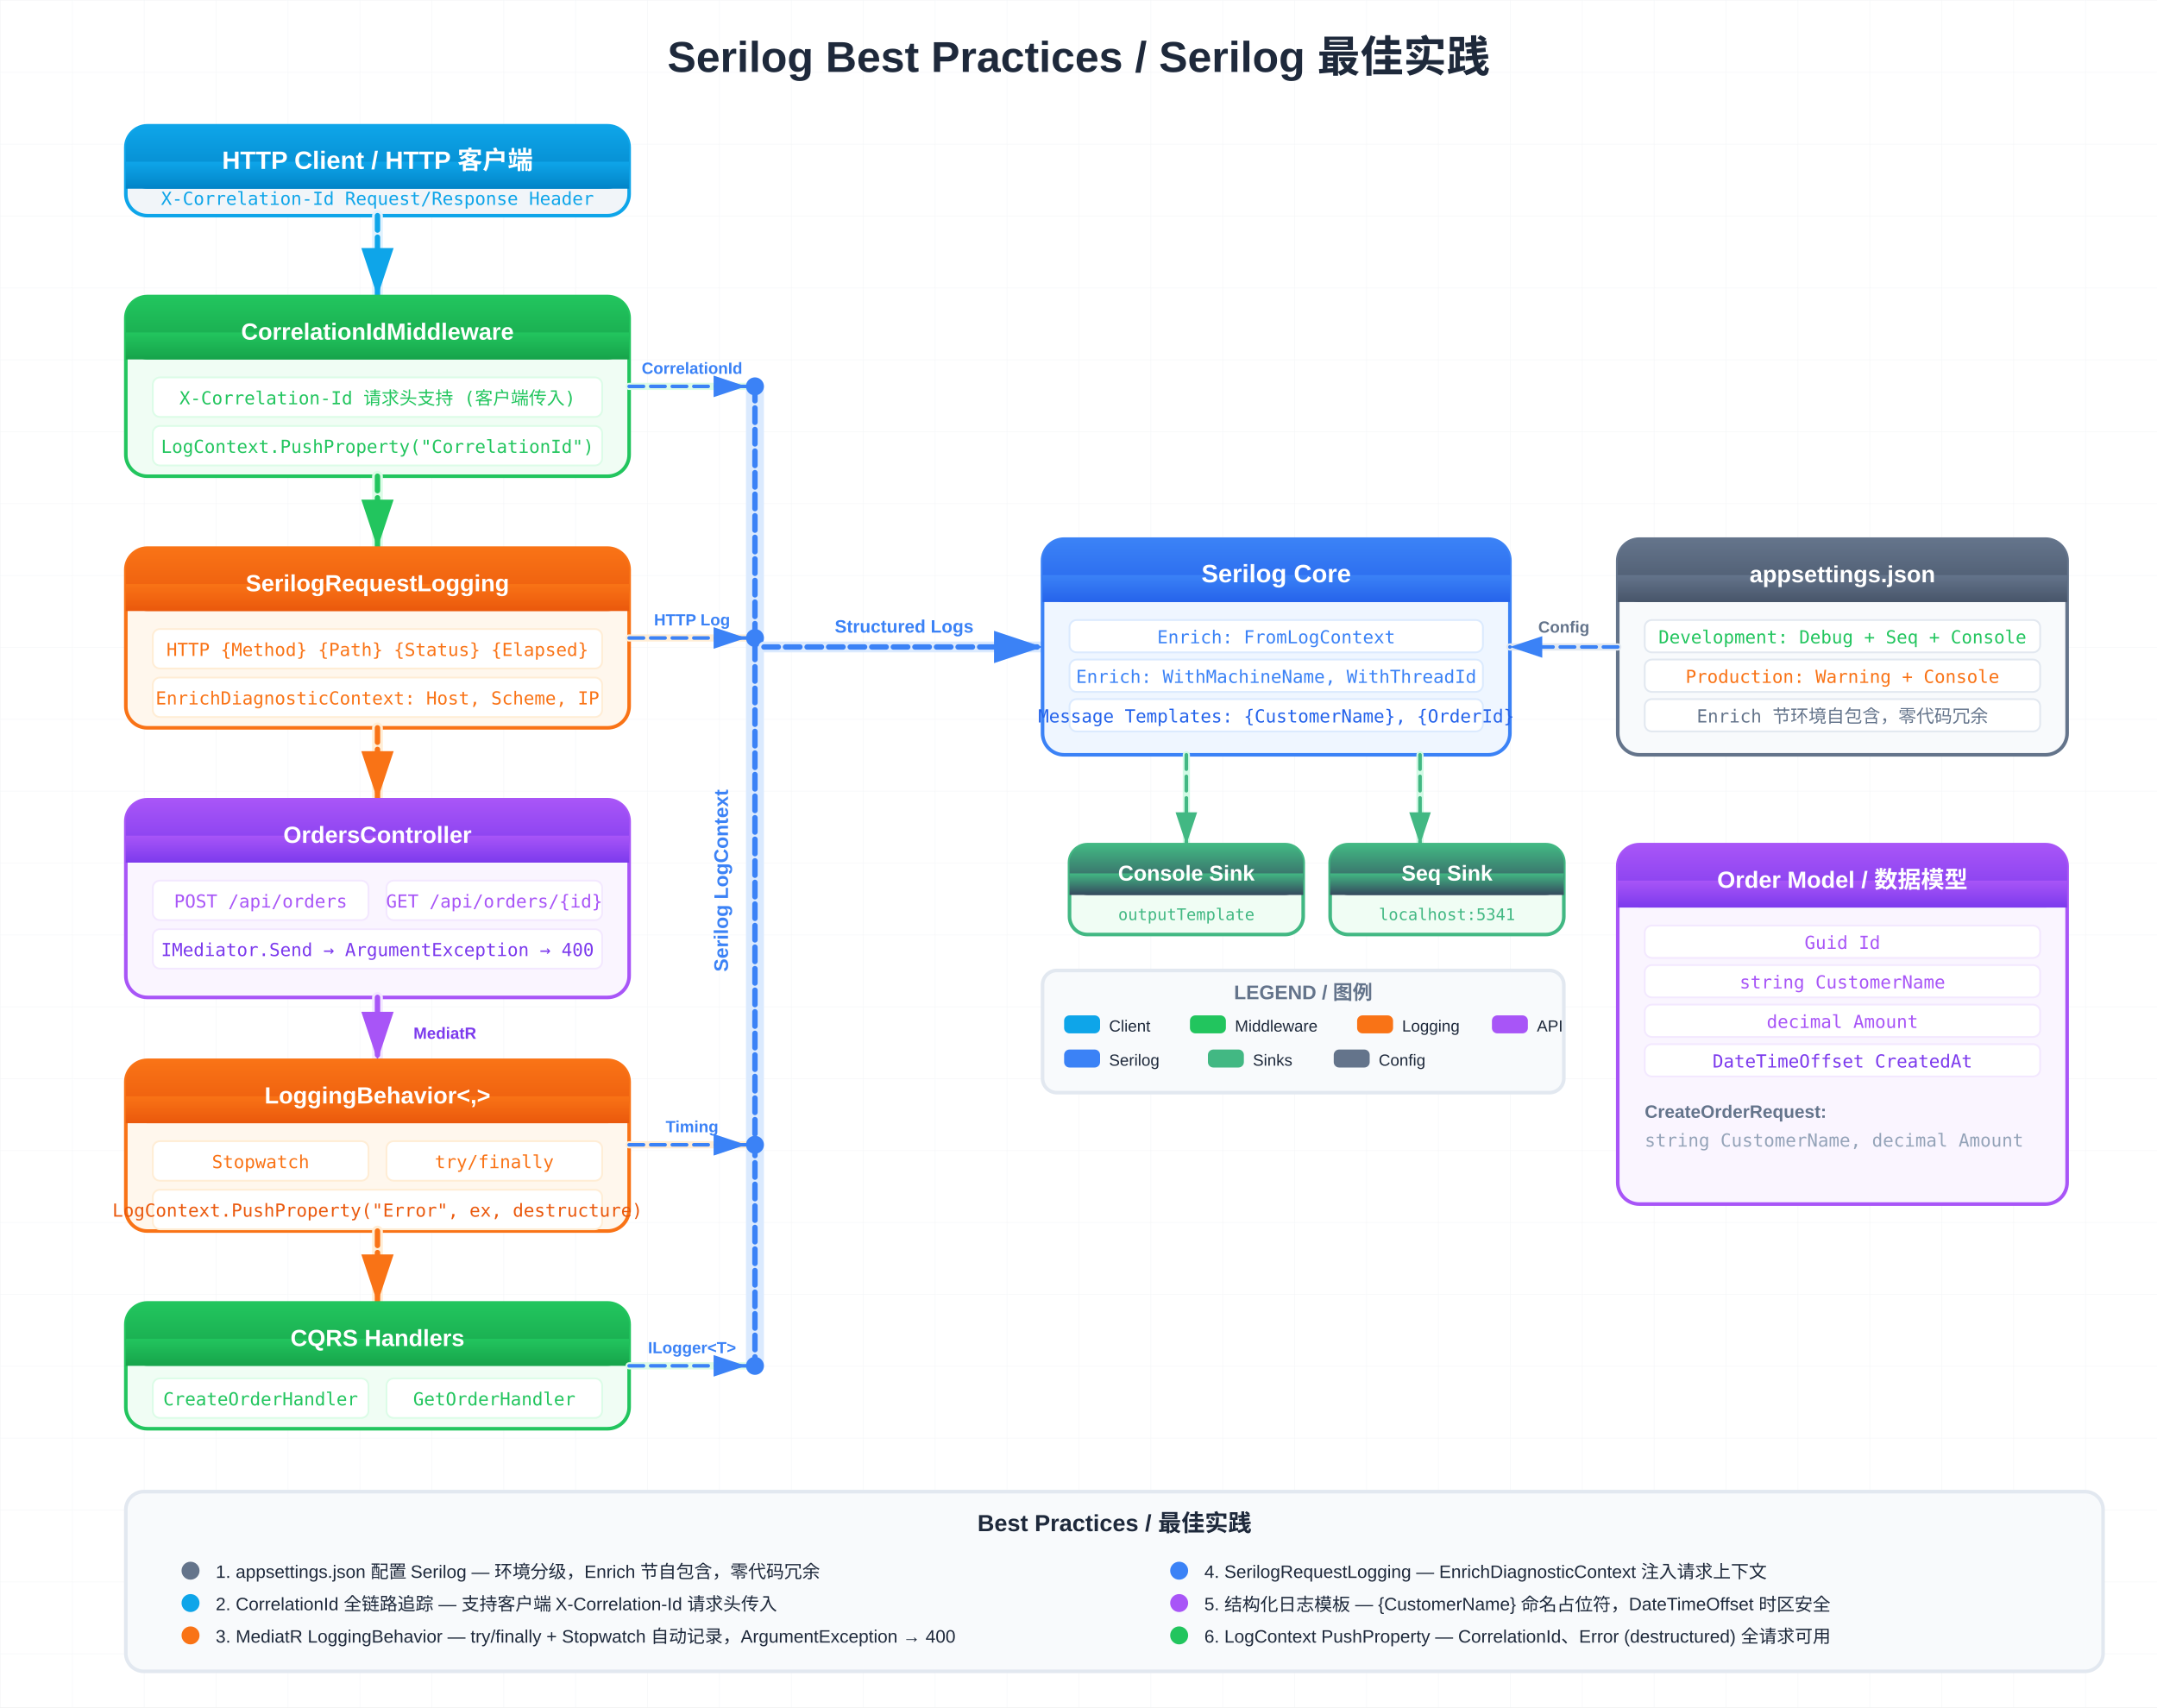
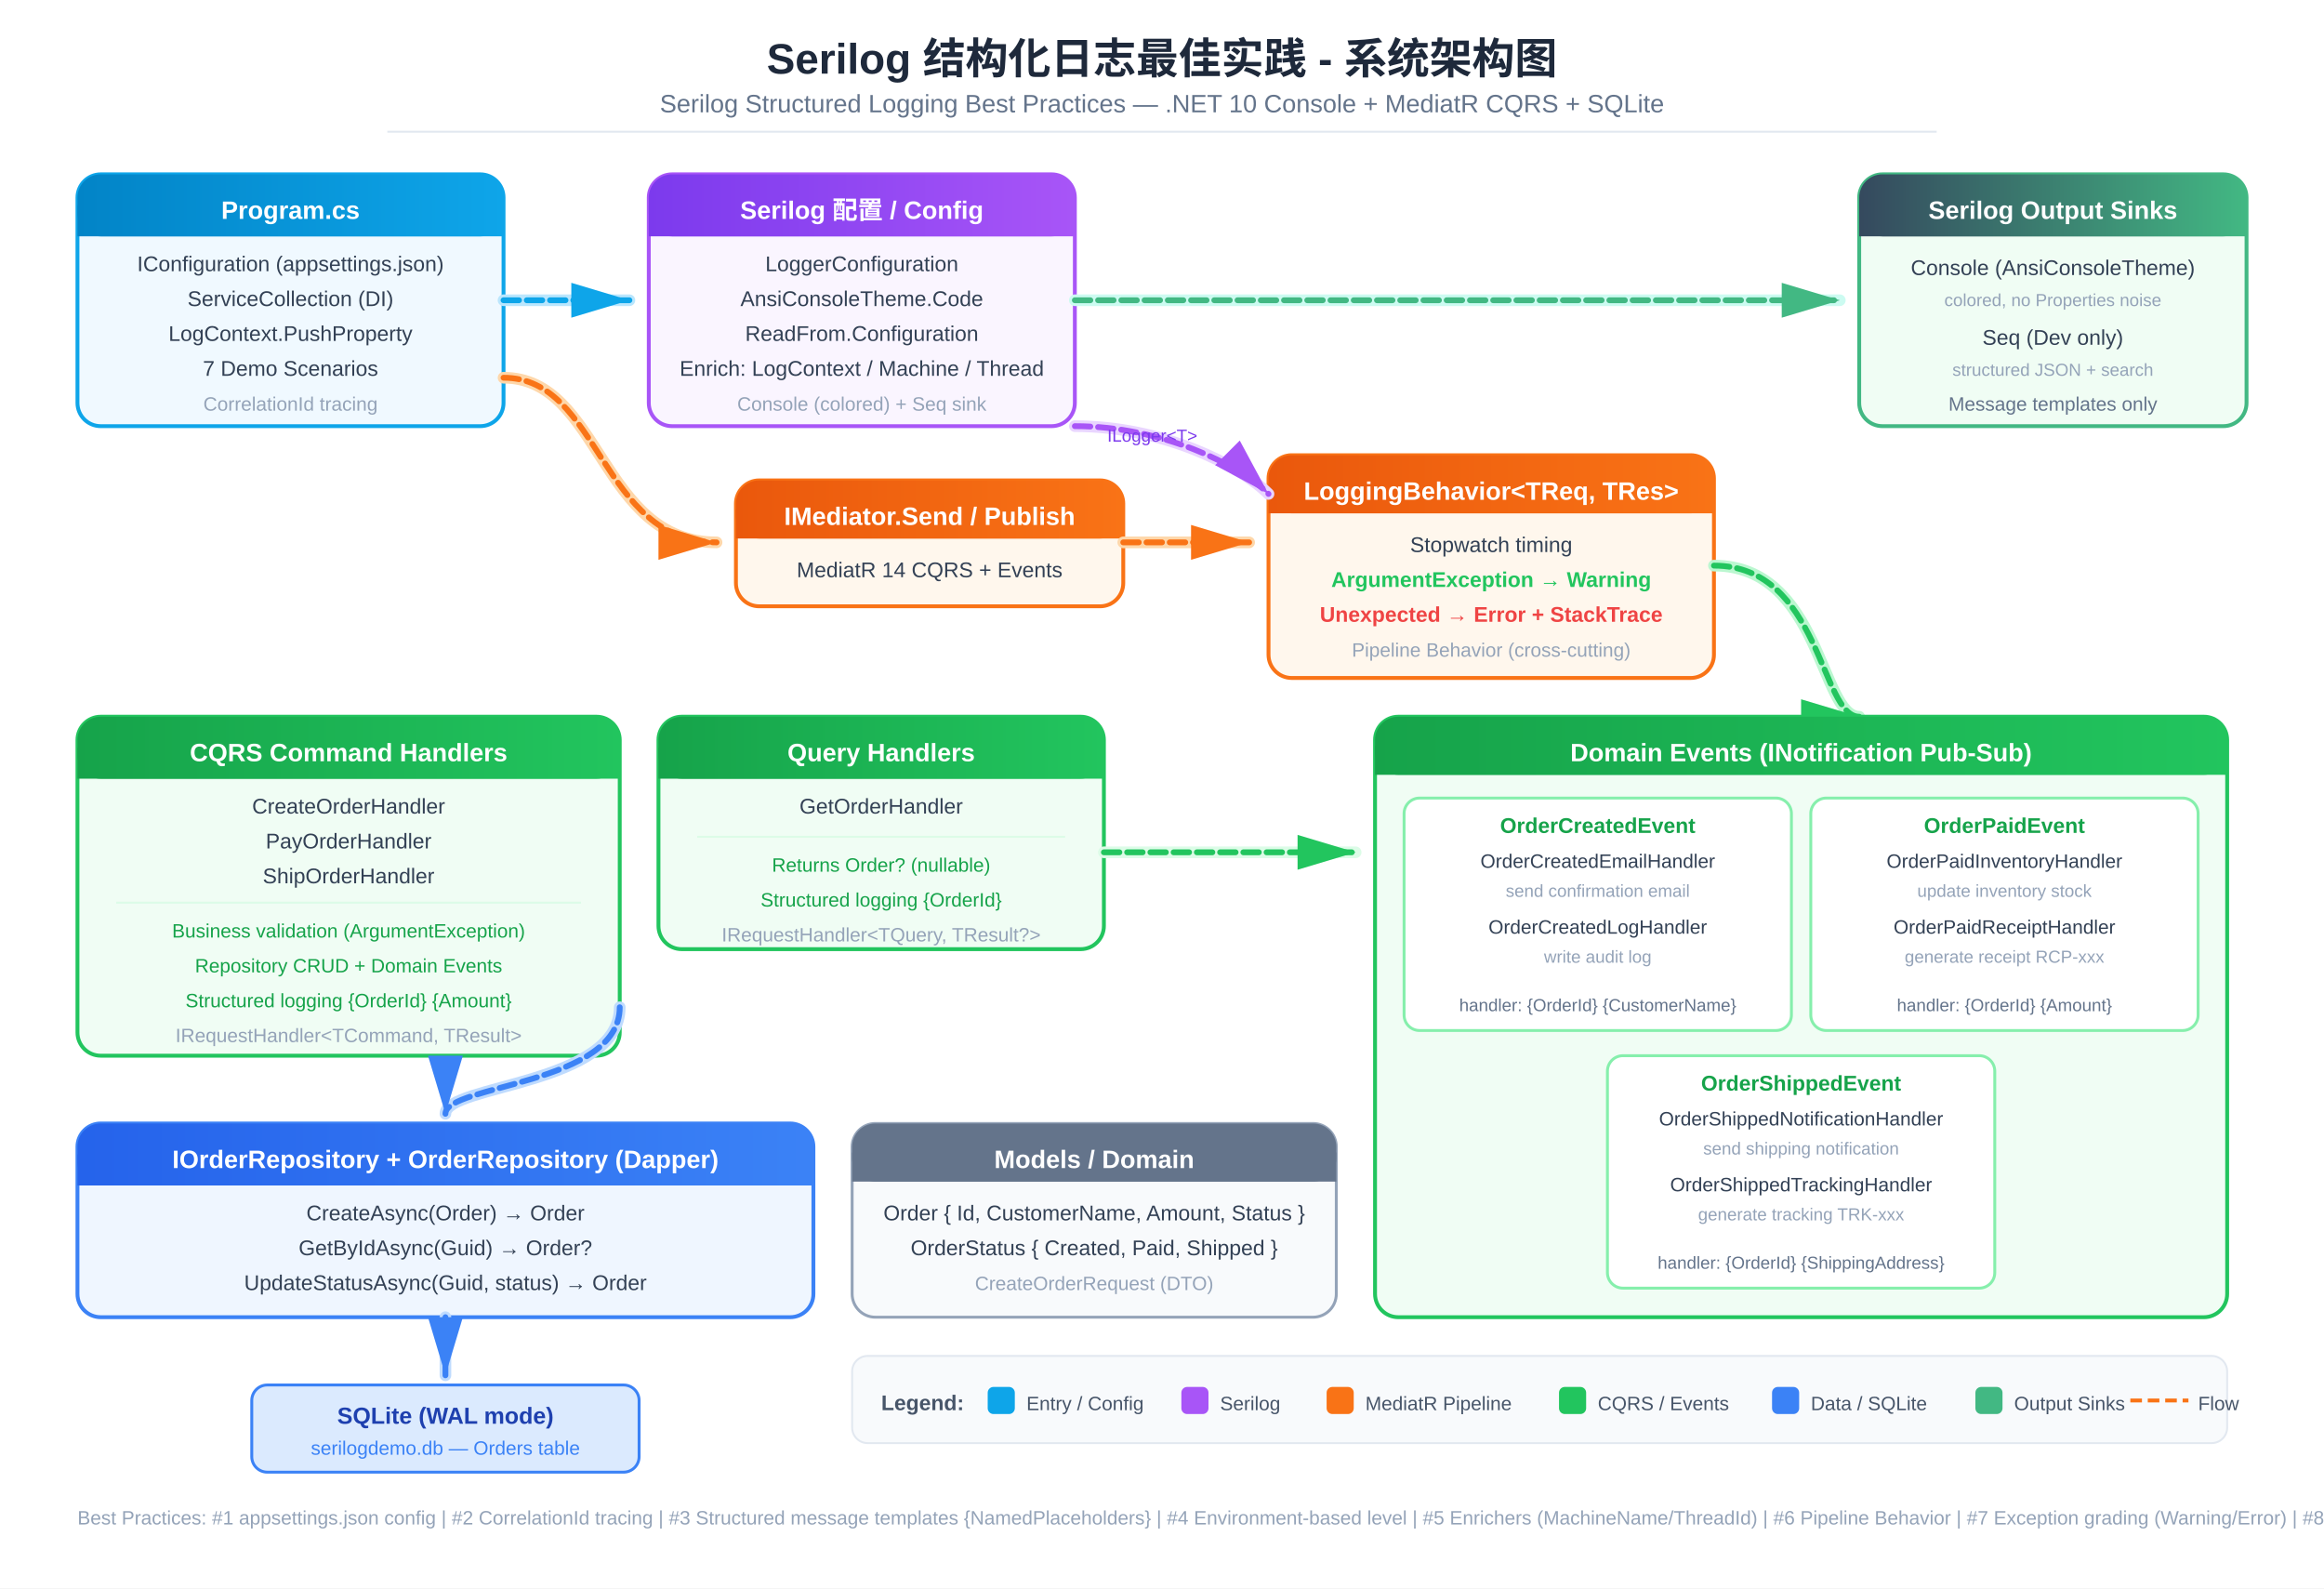
- <svg xmlns="http://www.w3.org/2000/svg" viewBox="0 0 1200 950" width="1200" height="950">
+ <svg xmlns="http://www.w3.org/2000/svg" viewBox="0 0 1200 820" font-family="'Segoe UI', Arial, sans-serif">
  <defs>
-     <linearGradient id="skyGradient" x1="0%" y1="0%" x2="0%" y2="100%">
-       <stop offset="0%" style="stop-color:#0ea5e9;stop-opacity:1" />
-       <stop offset="100%" style="stop-color:#0284c7;stop-opacity:1" />
-     </linearGradient>
-     <linearGradient id="greenGradient" x1="0%" y1="0%" x2="0%" y2="100%">
-       <stop offset="0%" style="stop-color:#22c55e;stop-opacity:1" />
-       <stop offset="100%" style="stop-color:#16a34a;stop-opacity:1" />
-     </linearGradient>
-     <linearGradient id="orangeGradient" x1="0%" y1="0%" x2="0%" y2="100%">
-       <stop offset="0%" style="stop-color:#f97316;stop-opacity:1" />
-       <stop offset="100%" style="stop-color:#ea580c;stop-opacity:1" />
-     </linearGradient>
-     <linearGradient id="purpleGradient" x1="0%" y1="0%" x2="0%" y2="100%">
-       <stop offset="0%" style="stop-color:#a855f7;stop-opacity:1" />
-       <stop offset="100%" style="stop-color:#7c3aed;stop-opacity:1" />
-     </linearGradient>
-     <linearGradient id="blueGradient" x1="0%" y1="0%" x2="0%" y2="100%">
-       <stop offset="0%" style="stop-color:#3b82f6;stop-opacity:1" />
-       <stop offset="100%" style="stop-color:#2563eb;stop-opacity:1" />
-     </linearGradient>
-     <linearGradient id="tealGradient" x1="0%" y1="0%" x2="0%" y2="100%">
-       <stop offset="0%" style="stop-color:#42b883;stop-opacity:1" />
-       <stop offset="100%" style="stop-color:#35495e;stop-opacity:1" />
-     </linearGradient>
-     <linearGradient id="grayGradient" x1="0%" y1="0%" x2="0%" y2="100%">
-       <stop offset="0%" style="stop-color:#64748b;stop-opacity:1" />
-       <stop offset="100%" style="stop-color:#475569;stop-opacity:1" />
-     </linearGradient>
-     <marker id="arrowSky" markerWidth="10" markerHeight="10" refX="9" refY="3" orient="auto" markerUnits="strokeWidth">
-       <path d="M0,0 L0,6 L9,3 z" fill="#0ea5e9" />
-     </marker>
-     <marker id="arrowGreen" markerWidth="10" markerHeight="10" refX="9" refY="3" orient="auto" markerUnits="strokeWidth">
-       <path d="M0,0 L0,6 L9,3 z" fill="#22c55e" />
-     </marker>
-     <marker id="arrowOrange" markerWidth="10" markerHeight="10" refX="9" refY="3" orient="auto" markerUnits="strokeWidth">
-       <path d="M0,0 L0,6 L9,3 z" fill="#f97316" />
-     </marker>
-     <marker id="arrowPurple" markerWidth="10" markerHeight="10" refX="9" refY="3" orient="auto" markerUnits="strokeWidth">
-       <path d="M0,0 L0,6 L9,3 z" fill="#a855f7" />
-     </marker>
-     <marker id="arrowBlue" markerWidth="10" markerHeight="10" refX="9" refY="3" orient="auto" markerUnits="strokeWidth">
-       <path d="M0,0 L0,6 L9,3 z" fill="#3b82f6" />
-     </marker>
-     <marker id="arrowTeal" markerWidth="10" markerHeight="10" refX="9" refY="3" orient="auto" markerUnits="strokeWidth">
-       <path d="M0,0 L0,6 L9,3 z" fill="#42b883" />
-     </marker>
+     <linearGradient id="skyGradient" x1="0" y1="0" x2="1" y2="0">
+       <stop offset="0%" stop-color="#0284c7" />
+       <stop offset="100%" stop-color="#0ea5e9" />
+     </linearGradient>
+     <linearGradient id="purpleGradient" x1="0" y1="0" x2="1" y2="0">
+       <stop offset="0%" stop-color="#7c3aed" />
+       <stop offset="100%" stop-color="#a855f7" />
+     </linearGradient>
+     <linearGradient id="orangeGradient" x1="0" y1="0" x2="1" y2="0">
+       <stop offset="0%" stop-color="#ea580c" />
+       <stop offset="100%" stop-color="#f97316" />
+     </linearGradient>
+     <linearGradient id="greenGradient" x1="0" y1="0" x2="1" y2="0">
+       <stop offset="0%" stop-color="#16a34a" />
+       <stop offset="100%" stop-color="#22c55e" />
+     </linearGradient>
+     <linearGradient id="blueGradient" x1="0" y1="0" x2="1" y2="0">
+       <stop offset="0%" stop-color="#2563eb" />
+       <stop offset="100%" stop-color="#3b82f6" />
+     </linearGradient>
+     <linearGradient id="tealGradient" x1="0" y1="0" x2="1" y2="0">
+       <stop offset="0%" stop-color="#35495e" />
+       <stop offset="100%" stop-color="#42b883" />
+     </linearGradient>
+     <marker id="arrowPurple" viewBox="0 0 10 6" refX="10" refY="3" markerWidth="10" markerHeight="6" orient="auto">
+       <path d="M0,0 L10,3 L0,6 Z" fill="#a855f7" />
+     </marker>
+     <marker id="arrowOrange" viewBox="0 0 10 6" refX="10" refY="3" markerWidth="10" markerHeight="6" orient="auto">
+       <path d="M0,0 L10,3 L0,6 Z" fill="#f97316" />
+     </marker>
+     <marker id="arrowGreen" viewBox="0 0 10 6" refX="10" refY="3" markerWidth="10" markerHeight="6" orient="auto">
+       <path d="M0,0 L10,3 L0,6 Z" fill="#22c55e" />
+     </marker>
+     <marker id="arrowBlue" viewBox="0 0 10 6" refX="10" refY="3" markerWidth="10" markerHeight="6" orient="auto">
+       <path d="M0,0 L10,3 L0,6 Z" fill="#3b82f6" />
+     </marker>
+     <marker id="arrowTeal" viewBox="0 0 10 6" refX="10" refY="3" markerWidth="10" markerHeight="6" orient="auto">
+       <path d="M0,0 L10,3 L0,6 Z" fill="#42b883" />
+     </marker>
+     <marker id="arrowSky" viewBox="0 0 10 6" refX="10" refY="3" markerWidth="10" markerHeight="6" orient="auto">
+       <path d="M0,0 L10,3 L0,6 Z" fill="#0ea5e9" />
+     </marker>
+     <style>
+       .flow-line-purple { stroke-dasharray: 8,4; animation: dash 0.5s linear infinite; }
+       .flow-line-orange { stroke-dasharray: 8,4; animation: dash 0.5s linear infinite; }
+       .flow-line-green  { stroke-dasharray: 8,4; animation: dash 0.5s linear infinite; }
+       .flow-line-blue   { stroke-dasharray: 8,4; animation: dash 0.5s linear infinite; }
+       .flow-line-teal   { stroke-dasharray: 8,4; animation: dash 0.5s linear infinite; }
+       .flow-line-sky    { stroke-dasharray: 8,4; animation: dash 0.5s linear infinite; }
+       @keyframes dash { to { stroke-dashoffset: -12; } }
+     </style>
  </defs>
-   <style>
-     .flow-line-sky { stroke-dasharray: 8, 4; animation: dash-flow-sky 0.5s linear infinite; }
-     .flow-line-green { stroke-dasharray: 8, 4; animation: dash-flow-green 0.5s linear infinite; }
-     .flow-line-orange { stroke-dasharray: 8, 4; animation: dash-flow-orange 0.5s linear infinite; }
-     .flow-line-purple { stroke-dasharray: 8, 4; animation: dash-flow-purple 0.5s linear infinite; }
-     .flow-line-blue { stroke-dasharray: 8, 4; animation: dash-flow-blue 0.5s linear infinite; }
-     .flow-line-teal { stroke-dasharray: 8, 4; animation: dash-flow-teal 0.5s linear infinite; }
-     @keyframes dash-flow-sky { to { stroke-dashoffset: -12; } }
-     @keyframes dash-flow-green { to { stroke-dashoffset: -12; } }
-     @keyframes dash-flow-orange { to { stroke-dashoffset: -12; } }
-     @keyframes dash-flow-purple { to { stroke-dashoffset: -12; } }
-     @keyframes dash-flow-blue { to { stroke-dashoffset: -12; } }
-     @keyframes dash-flow-teal { to { stroke-dashoffset: -12; } }
-   </style>
-   <rect width="1200" height="950" fill="#ffffff" />
-   <g opacity="0.12">
-     <pattern id="grid" width="40" height="40" patternUnits="userSpaceOnUse">
-       <path d="M 40 0 L 0 0 0 40" fill="none" stroke="#94a3b8" stroke-width="0.5" />
-     </pattern>
-     <rect width="1200" height="950" fill="url(#grid)" />
-   </g>
-   <text x="600" y="40" text-anchor="middle" font-family="Arial, sans-serif" font-size="24" font-weight="bold" fill="#1e293b">Serilog Best Practices / Serilog 最佳实践</text>
-   <g transform="translate(70, 70)">
-     <rect width="280" height="50" rx="12" fill="#f1f5f9" stroke="#0ea5e9" stroke-width="2" />
-     <rect width="280" height="35" rx="12" fill="url(#skyGradient)" />
-     <rect y="20" width="280" height="15" fill="url(#skyGradient)" />
-     <text x="140" y="24" text-anchor="middle" font-family="Arial, sans-serif" font-size="14" font-weight="bold" fill="#ffffff">HTTP Client / HTTP 客户端</text>
-     <text x="140" y="44" text-anchor="middle" font-family="monospace" font-size="10" fill="#0ea5e9">X-Correlation-Id Request/Response Header</text>
-   </g>
-   <path d="M 210 120 L 210 165" stroke="#e0f2fe" stroke-width="6" fill="none" stroke-linecap="round" />
-   <path d="M 210 120 L 210 165" class="flow-line-sky" stroke="#0ea5e9" stroke-width="3" fill="none" marker-end="url(#arrowSky)" stroke-linecap="round" />
-   <g transform="translate(70, 165)">
-     <rect width="280" height="100" rx="12" fill="#f0fdf4" stroke="#22c55e" stroke-width="2" />
-     <rect width="280" height="35" rx="12" fill="url(#greenGradient)" />
-     <rect y="20" width="280" height="15" fill="url(#greenGradient)" />
-     <text x="140" y="24" text-anchor="middle" font-family="Arial, sans-serif" font-size="13" font-weight="bold" fill="#ffffff">CorrelationIdMiddleware</text>
-     <g transform="translate(15, 45)">
-       <rect width="250" height="22" rx="4" fill="#ffffff" stroke="#dcfce7" stroke-width="1" />
-       <text x="125" y="15" text-anchor="middle" font-family="monospace" font-size="10" fill="#22c55e">X-Correlation-Id 请求头支持 (客户端传入)</text>
-     </g>
-     <g transform="translate(15, 72)">
-       <rect width="250" height="22" rx="4" fill="#ffffff" stroke="#dcfce7" stroke-width="1" />
-       <text x="125" y="15" text-anchor="middle" font-family="monospace" font-size="10" fill="#22c55e">LogContext.PushProperty("CorrelationId")</text>
-     </g>
-   </g>
-   <path d="M 210 265 L 210 305" stroke="#dcfce7" stroke-width="6" fill="none" stroke-linecap="round" />
-   <path d="M 210 265 L 210 305" class="flow-line-green" stroke="#22c55e" stroke-width="3" fill="none" marker-end="url(#arrowGreen)" stroke-linecap="round" />
-   <g transform="translate(70, 305)">
-     <rect width="280" height="100" rx="12" fill="#fff7ed" stroke="#f97316" stroke-width="2" />
-     <rect width="280" height="35" rx="12" fill="url(#orangeGradient)" />
-     <rect y="20" width="280" height="15" fill="url(#orangeGradient)" />
-     <text x="140" y="24" text-anchor="middle" font-family="Arial, sans-serif" font-size="13" font-weight="bold" fill="#ffffff">SerilogRequestLogging</text>
-     <g transform="translate(15, 45)">
-       <rect width="250" height="22" rx="4" fill="#ffffff" stroke="#ffedd5" stroke-width="1" />
-       <text x="125" y="15" text-anchor="middle" font-family="monospace" font-size="10" fill="#f97316">HTTP {Method} {Path} {Status} {Elapsed}</text>
-     </g>
-     <g transform="translate(15, 72)">
-       <rect width="250" height="22" rx="4" fill="#ffffff" stroke="#ffedd5" stroke-width="1" />
-       <text x="125" y="15" text-anchor="middle" font-family="monospace" font-size="10" fill="#f97316">EnrichDiagnosticContext: Host, Scheme, IP</text>
-     </g>
-   </g>
-   <path d="M 210 405 L 210 445" stroke="#ffedd5" stroke-width="6" fill="none" stroke-linecap="round" />
-   <path d="M 210 405 L 210 445" class="flow-line-orange" stroke="#f97316" stroke-width="3" fill="none" marker-end="url(#arrowOrange)" stroke-linecap="round" />
-   <g transform="translate(70, 445)">
-     <rect width="280" height="110" rx="12" fill="#faf5ff" stroke="#a855f7" stroke-width="2" />
-     <rect width="280" height="35" rx="12" fill="url(#purpleGradient)" />
-     <rect y="20" width="280" height="15" fill="url(#purpleGradient)" />
-     <text x="140" y="24" text-anchor="middle" font-family="Arial, sans-serif" font-size="13" font-weight="bold" fill="#ffffff">OrdersController</text>
-     <g transform="translate(15, 45)">
-       <rect width="120" height="22" rx="4" fill="#ffffff" stroke="#f3e8ff" stroke-width="1" />
-       <text x="60" y="15" text-anchor="middle" font-family="monospace" font-size="10" fill="#a855f7">POST /api/orders</text>
-     </g>
-     <g transform="translate(145, 45)">
-       <rect width="120" height="22" rx="4" fill="#ffffff" stroke="#f3e8ff" stroke-width="1" />
-       <text x="60" y="15" text-anchor="middle" font-family="monospace" font-size="10" fill="#a855f7">GET /api/orders/{id}</text>
-     </g>
-     <g transform="translate(15, 72)">
-       <rect width="250" height="22" rx="4" fill="#ffffff" stroke="#f3e8ff" stroke-width="1" />
-       <text x="125" y="15" text-anchor="middle" font-family="monospace" font-size="10" fill="#7c3aed">IMediator.Send → ArgumentException → 400</text>
-     </g>
-   </g>
-   <path d="M 210 555 L 210 590" stroke="#f3e8ff" stroke-width="6" fill="none" stroke-linecap="round" />
-   <path d="M 210 555 L 210 590" class="flow-line-purple" stroke="#a855f7" stroke-width="3" fill="none" marker-end="url(#arrowPurple)" stroke-linecap="round" />
-   <text x="230" y="578" font-family="Arial, sans-serif" font-size="9" font-weight="bold" fill="#7c3aed">MediatR</text>
-   <g transform="translate(70, 590)">
-     <rect width="280" height="95" rx="12" fill="#fff7ed" stroke="#f97316" stroke-width="2" />
-     <rect width="280" height="35" rx="12" fill="url(#orangeGradient)" />
-     <rect y="20" width="280" height="15" fill="url(#orangeGradient)" />
-     <text x="140" y="24" text-anchor="middle" font-family="Arial, sans-serif" font-size="13" font-weight="bold" fill="#ffffff">LoggingBehavior&lt;,&gt;</text>
-     <g transform="translate(15, 45)">
-       <rect width="120" height="22" rx="4" fill="#ffffff" stroke="#ffedd5" stroke-width="1" />
-       <text x="60" y="15" text-anchor="middle" font-family="monospace" font-size="10" fill="#f97316">Stopwatch</text>
-     </g>
-     <g transform="translate(145, 45)">
-       <rect width="120" height="22" rx="4" fill="#ffffff" stroke="#ffedd5" stroke-width="1" />
-       <text x="60" y="15" text-anchor="middle" font-family="monospace" font-size="10" fill="#f97316">try/finally</text>
-     </g>
-     <g transform="translate(15, 72)">
-       <rect width="250" height="22" rx="4" fill="#ffffff" stroke="#ffedd5" stroke-width="1" />
-       <text x="125" y="15" text-anchor="middle" font-family="monospace" font-size="10" fill="#ea580c">LogContext.PushProperty("Error", ex, destructure)</text>
-     </g>
-   </g>
-   <path d="M 210 685 L 210 725" stroke="#ffedd5" stroke-width="6" fill="none" stroke-linecap="round" />
-   <path d="M 210 685 L 210 725" class="flow-line-orange" stroke="#f97316" stroke-width="3" fill="none" marker-end="url(#arrowOrange)" stroke-linecap="round" />
-   <g transform="translate(70, 725)">
-     <rect width="280" height="70" rx="12" fill="#f0fdf4" stroke="#22c55e" stroke-width="2" />
-     <rect width="280" height="35" rx="12" fill="url(#greenGradient)" />
-     <rect y="20" width="280" height="15" fill="url(#greenGradient)" />
-     <text x="140" y="24" text-anchor="middle" font-family="Arial, sans-serif" font-size="13" font-weight="bold" fill="#ffffff">CQRS Handlers</text>
-     <g transform="translate(15, 42)">
-       <rect width="120" height="22" rx="4" fill="#ffffff" stroke="#dcfce7" stroke-width="1" />
-       <text x="60" y="15" text-anchor="middle" font-family="monospace" font-size="10" fill="#22c55e">CreateOrderHandler</text>
-     </g>
-     <g transform="translate(145, 42)">
-       <rect width="120" height="22" rx="4" fill="#ffffff" stroke="#dcfce7" stroke-width="1" />
-       <text x="60" y="15" text-anchor="middle" font-family="monospace" font-size="10" fill="#22c55e">GetOrderHandler</text>
-     </g>
-   </g>
-   <path d="M 420 215 L 420 760" stroke="#dbeafe" stroke-width="10" fill="none" stroke-linecap="round" />
-   <path d="M 420 215 L 420 760" class="flow-line-blue" stroke="#3b82f6" stroke-width="3" fill="none" stroke-linecap="round" />
-   <text x="405" y="490" text-anchor="middle" font-family="Arial, sans-serif" font-size="11" font-weight="bold" fill="#3b82f6" transform="rotate(-90, 405, 490)">Serilog LogContext</text>
-   <path d="M 350 215 L 415 215" stroke="#dcfce7" stroke-width="4" fill="none" stroke-linecap="round" />
-   <path d="M 350 215 L 415 215" class="flow-line-blue" stroke="#3b82f6" stroke-width="2" fill="none" marker-end="url(#arrowBlue)" stroke-linecap="round" />
-   <circle cx="420" cy="215" r="5" fill="#3b82f6" />
-   <text x="385" y="208" text-anchor="middle" font-family="Arial, sans-serif" font-size="9" font-weight="bold" fill="#3b82f6">CorrelationId</text>
-   <path d="M 350 355 L 415 355" stroke="#ffedd5" stroke-width="4" fill="none" stroke-linecap="round" />
-   <path d="M 350 355 L 415 355" class="flow-line-blue" stroke="#3b82f6" stroke-width="2" fill="none" marker-end="url(#arrowBlue)" stroke-linecap="round" />
-   <circle cx="420" cy="355" r="5" fill="#3b82f6" />
-   <text x="385" y="348" text-anchor="middle" font-family="Arial, sans-serif" font-size="9" font-weight="bold" fill="#3b82f6">HTTP Log</text>
-   <path d="M 350 637 L 415 637" stroke="#ffedd5" stroke-width="4" fill="none" stroke-linecap="round" />
-   <path d="M 350 637 L 415 637" class="flow-line-blue" stroke="#3b82f6" stroke-width="2" fill="none" marker-end="url(#arrowBlue)" stroke-linecap="round" />
-   <circle cx="420" cy="637" r="5" fill="#3b82f6" />
-   <text x="385" y="630" text-anchor="middle" font-family="Arial, sans-serif" font-size="9" font-weight="bold" fill="#3b82f6">Timing</text>
-   <path d="M 350 760 L 415 760" stroke="#dcfce7" stroke-width="4" fill="none" stroke-linecap="round" />
-   <path d="M 350 760 L 415 760" class="flow-line-blue" stroke="#3b82f6" stroke-width="2" fill="none" marker-end="url(#arrowBlue)" stroke-linecap="round" />
-   <circle cx="420" cy="760" r="5" fill="#3b82f6" />
-   <text x="385" y="753" text-anchor="middle" font-family="Arial, sans-serif" font-size="9" font-weight="bold" fill="#3b82f6">ILogger&lt;T&gt;</text>
-   <path d="M 425 360 L 580 360" stroke="#dbeafe" stroke-width="6" fill="none" stroke-linecap="round" />
-   <path d="M 425 360 L 580 360" class="flow-line-blue" stroke="#3b82f6" stroke-width="3" fill="none" marker-end="url(#arrowBlue)" stroke-linecap="round" />
-   <text x="503" y="352" text-anchor="middle" font-family="Arial, sans-serif" font-size="10" font-weight="bold" fill="#3b82f6">Structured Logs</text>
-   <g transform="translate(580, 300)">
-     <rect width="260" height="120" rx="12" fill="#eff6ff" stroke="#3b82f6" stroke-width="2" />
-     <rect width="260" height="35" rx="12" fill="url(#blueGradient)" />
-     <rect y="20" width="260" height="15" fill="url(#blueGradient)" />
-     <text x="130" y="24" text-anchor="middle" font-family="Arial, sans-serif" font-size="14" font-weight="bold" fill="#ffffff">Serilog Core</text>
-     <g transform="translate(15, 45)">
-       <rect width="230" height="18" rx="4" fill="#ffffff" stroke="#dbeafe" stroke-width="1" />
-       <text x="115" y="13" text-anchor="middle" font-family="monospace" font-size="10" fill="#3b82f6">Enrich: FromLogContext</text>
-     </g>
-     <g transform="translate(15, 67)">
-       <rect width="230" height="18" rx="4" fill="#ffffff" stroke="#dbeafe" stroke-width="1" />
-       <text x="115" y="13" text-anchor="middle" font-family="monospace" font-size="10" fill="#3b82f6">Enrich: WithMachineName, WithThreadId</text>
-     </g>
-     <g transform="translate(15, 89)">
-       <rect width="230" height="18" rx="4" fill="#ffffff" stroke="#dbeafe" stroke-width="1" />
-       <text x="115" y="13" text-anchor="middle" font-family="monospace" font-size="10" fill="#2563eb">Message Templates: {CustomerName}, {OrderId}</text>
-     </g>
-   </g>
-   <g transform="translate(900, 300)">
-     <rect width="250" height="120" rx="12" fill="#f8fafc" stroke="#64748b" stroke-width="2" />
-     <rect width="250" height="35" rx="12" fill="url(#grayGradient)" />
-     <rect y="20" width="250" height="15" fill="url(#grayGradient)" />
-     <text x="125" y="24" text-anchor="middle" font-family="Arial, sans-serif" font-size="13" font-weight="bold" fill="#ffffff">appsettings.json</text>
-     <g transform="translate(15, 45)">
-       <rect width="220" height="18" rx="4" fill="#ffffff" stroke="#e2e8f0" stroke-width="1" />
-       <text x="110" y="13" text-anchor="middle" font-family="monospace" font-size="10" fill="#22c55e">Development: Debug + Seq + Console</text>
-     </g>
-     <g transform="translate(15, 67)">
-       <rect width="220" height="18" rx="4" fill="#ffffff" stroke="#e2e8f0" stroke-width="1" />
-       <text x="110" y="13" text-anchor="middle" font-family="monospace" font-size="10" fill="#f97316">Production: Warning + Console</text>
-     </g>
-     <g transform="translate(15, 89)">
-       <rect width="220" height="18" rx="4" fill="#ffffff" stroke="#e2e8f0" stroke-width="1" />
-       <text x="110" y="13" text-anchor="middle" font-family="monospace" font-size="10" fill="#64748b">Enrich 节环境自包含，零代码冗余</text>
-     </g>
-   </g>
-   <path d="M 900 360 L 840 360" stroke="#e2e8f0" stroke-width="4" fill="none" stroke-linecap="round" />
-   <path d="M 900 360 L 840 360" class="flow-line-blue" stroke="#3b82f6" stroke-width="2" fill="none" marker-end="url(#arrowBlue)" stroke-linecap="round" />
-   <text x="870" y="352" text-anchor="middle" font-family="Arial, sans-serif" font-size="9" font-weight="bold" fill="#64748b">Config</text>
-   <path d="M 660 420 L 660 470" stroke="#d1fae5" stroke-width="4" fill="none" stroke-linecap="round" />
-   <path d="M 660 420 L 660 470" class="flow-line-teal" stroke="#42b883" stroke-width="2" fill="none" marker-end="url(#arrowTeal)" stroke-linecap="round" />
-   <path d="M 790 420 L 790 470" stroke="#d1fae5" stroke-width="4" fill="none" stroke-linecap="round" />
-   <path d="M 790 420 L 790 470" class="flow-line-teal" stroke="#42b883" stroke-width="2" fill="none" marker-end="url(#arrowTeal)" stroke-linecap="round" />
-   <g transform="translate(595, 470)">
-     <rect width="130" height="50" rx="10" fill="#f0fdf4" stroke="#42b883" stroke-width="2" />
-     <rect width="130" height="28" rx="10" fill="url(#tealGradient)" />
-     <rect y="16" width="130" height="12" fill="url(#tealGradient)" />
-     <text x="65" y="20" text-anchor="middle" font-family="Arial, sans-serif" font-size="12" font-weight="bold" fill="#ffffff">Console Sink</text>
-     <text x="65" y="42" text-anchor="middle" font-family="monospace" font-size="9" fill="#42b883">outputTemplate</text>
-   </g>
-   <g transform="translate(740, 470)">
-     <rect width="130" height="50" rx="10" fill="#f0fdf4" stroke="#42b883" stroke-width="2" />
-     <rect width="130" height="28" rx="10" fill="url(#tealGradient)" />
-     <rect y="16" width="130" height="12" fill="url(#tealGradient)" />
-     <text x="65" y="20" text-anchor="middle" font-family="Arial, sans-serif" font-size="12" font-weight="bold" fill="#ffffff">Seq Sink</text>
-     <text x="65" y="42" text-anchor="middle" font-family="monospace" font-size="9" fill="#42b883">localhost:5341</text>
-   </g>
-   <g transform="translate(900, 470)">
-     <rect width="250" height="200" rx="12" fill="#faf5ff" stroke="#a855f7" stroke-width="2" />
-     <rect width="250" height="35" rx="12" fill="url(#purpleGradient)" />
-     <rect y="20" width="250" height="15" fill="url(#purpleGradient)" />
-     <text x="125" y="24" text-anchor="middle" font-family="Arial, sans-serif" font-size="13" font-weight="bold" fill="#ffffff">Order Model / 数据模型</text>
-     <g transform="translate(15, 45)">
-       <rect width="220" height="18" rx="4" fill="#ffffff" stroke="#f3e8ff" stroke-width="1" />
-       <text x="110" y="13" text-anchor="middle" font-family="monospace" font-size="10" fill="#a855f7">Guid Id</text>
-     </g>
-     <g transform="translate(15, 67)">
-       <rect width="220" height="18" rx="4" fill="#ffffff" stroke="#f3e8ff" stroke-width="1" />
-       <text x="110" y="13" text-anchor="middle" font-family="monospace" font-size="10" fill="#a855f7">string CustomerName</text>
-     </g>
-     <g transform="translate(15, 89)">
-       <rect width="220" height="18" rx="4" fill="#ffffff" stroke="#f3e8ff" stroke-width="1" />
-       <text x="110" y="13" text-anchor="middle" font-family="monospace" font-size="10" fill="#a855f7">decimal Amount</text>
-     </g>
-     <g transform="translate(15, 111)">
-       <rect width="220" height="18" rx="4" fill="#ffffff" stroke="#f3e8ff" stroke-width="1" />
-       <text x="110" y="13" text-anchor="middle" font-family="monospace" font-size="10" fill="#7c3aed">DateTimeOffset CreatedAt</text>
-     </g>
-     <g transform="translate(15, 140)">
-       <text x="0" y="12" font-family="Arial, sans-serif" font-size="10" font-weight="bold" fill="#64748b">CreateOrderRequest:</text>
-       <text x="0" y="28" font-family="monospace" font-size="10" fill="#94a3b8">string CustomerName, decimal Amount</text>
-     </g>
-   </g>
-   <g transform="translate(580, 540)">
-     <rect width="290" height="68" rx="8" fill="#f8fafc" stroke="#e2e8f0" stroke-width="2" />
-     <text x="145" y="16" text-anchor="middle" font-family="Arial" font-size="11" font-weight="bold" fill="#64748b">LEGEND / 图例</text>
-     <rect x="12" y="25" width="20" height="10" rx="3" fill="#0ea5e9" />
-     <text x="37" y="34" font-family="Arial" font-size="9" fill="#1e293b">Client</text>
-     <rect x="82" y="25" width="20" height="10" rx="3" fill="#22c55e" />
-     <text x="107" y="34" font-family="Arial" font-size="9" fill="#1e293b">Middleware</text>
-     <rect x="175" y="25" width="20" height="10" rx="3" fill="#f97316" />
-     <text x="200" y="34" font-family="Arial" font-size="9" fill="#1e293b">Logging</text>
-     <rect x="250" y="25" width="20" height="10" rx="3" fill="#a855f7" />
-     <text x="275" y="34" font-family="Arial" font-size="9" fill="#1e293b">API</text>
-     <rect x="12" y="44" width="20" height="10" rx="3" fill="#3b82f6" />
-     <text x="37" y="53" font-family="Arial" font-size="9" fill="#1e293b">Serilog</text>
-     <rect x="92" y="44" width="20" height="10" rx="3" fill="#42b883" />
-     <text x="117" y="53" font-family="Arial" font-size="9" fill="#1e293b">Sinks</text>
-     <rect x="162" y="44" width="20" height="10" rx="3" fill="#64748b" />
-     <text x="187" y="53" font-family="Arial" font-size="9" fill="#1e293b">Config</text>
-   </g>
-   <g transform="translate(70, 830)">
-     <rect width="1100" height="100" rx="10" fill="#f8fafc" stroke="#e2e8f0" stroke-width="2" />
-     <text x="550" y="22" text-anchor="middle" font-family="Arial" font-size="13" font-weight="bold" fill="#1e293b">Best Practices / 最佳实践</text>
-     <g transform="translate(30, 38)">
-       <circle cx="6" cy="6" r="5" fill="#64748b" />
-       <text x="20" y="10" font-family="Arial" font-size="10" fill="#1e293b">1. appsettings.json 配置 Serilog — 环境分级，Enrich 节自包含，零代码冗余</text>
-     </g>
-     <g transform="translate(30, 56)">
-       <circle cx="6" cy="6" r="5" fill="#0ea5e9" />
-       <text x="20" y="10" font-family="Arial" font-size="10" fill="#1e293b">2. CorrelationId 全链路追踪 — 支持客户端 X-Correlation-Id 请求头传入</text>
-     </g>
-     <g transform="translate(30, 74)">
-       <circle cx="6" cy="6" r="5" fill="#f97316" />
-       <text x="20" y="10" font-family="Arial" font-size="10" fill="#1e293b">3. MediatR LoggingBehavior — try/finally + Stopwatch 自动记录，ArgumentException → 400</text>
-     </g>
-     <g transform="translate(580, 38)">
-       <circle cx="6" cy="6" r="5" fill="#3b82f6" />
-       <text x="20" y="10" font-family="Arial" font-size="10" fill="#1e293b">4. SerilogRequestLogging — EnrichDiagnosticContext 注入请求上下文</text>
-     </g>
-     <g transform="translate(580, 56)">
-       <circle cx="6" cy="6" r="5" fill="#a855f7" />
-       <text x="20" y="10" font-family="Arial" font-size="10" fill="#1e293b">5. 结构化日志模板 — {CustomerName} 命名占位符，DateTimeOffset 时区安全</text>
-     </g>
-     <g transform="translate(580, 74)">
-       <circle cx="6" cy="6" r="5" fill="#22c55e" />
-       <text x="20" y="10" font-family="Arial" font-size="10" fill="#1e293b">6. LogContext PushProperty — CorrelationId、Error (destructured) 全请求可用</text>
-     </g>
+   <rect width="1200" height="820" fill="#ffffff" />
+   <text x="600" y="38" text-anchor="middle" font-size="22" font-weight="bold" fill="#1e293b">Serilog 结构化日志最佳实践 - 系统架构图</text>
+   <text x="600" y="58" text-anchor="middle" font-size="13" fill="#64748b">Serilog Structured Logging Best Practices — .NET 10 Console + MediatR CQRS + SQLite</text>
+   <line x1="200" y1="68" x2="1000" y2="68" stroke="#e2e8f0" stroke-width="1" />
+   <g transform="translate(40, 90)">
+     <rect width="220" height="130" rx="12" fill="#f0f9ff" stroke="#0ea5e9" stroke-width="2" />
+     <rect width="220" height="32" rx="12" fill="url(#skyGradient)" />
+     <rect x="0" y="16" width="220" height="16" fill="url(#skyGradient)" />
+     <text x="110" y="23" text-anchor="middle" font-size="13" font-weight="bold" fill="#fff">Program.cs</text>
+     <text x="110" y="50" text-anchor="middle" font-size="11" fill="#334155">IConfiguration (appsettings.json)</text>
+     <text x="110" y="68" text-anchor="middle" font-size="11" fill="#334155">ServiceCollection (DI)</text>
+     <text x="110" y="86" text-anchor="middle" font-size="11" fill="#334155">LogContext.PushProperty</text>
+     <text x="110" y="104" text-anchor="middle" font-size="11" fill="#334155">7 Demo Scenarios</text>
+     <text x="110" y="122" text-anchor="middle" font-size="10" fill="#94a3b8">CorrelationId tracing</text>
+   </g>
+   <path d="M260,155 L325,155" stroke="#bae6fd" stroke-width="6" fill="none" stroke-linecap="round" />
+   <path d="M260,155 L325,155" class="flow-line-sky" stroke="#0ea5e9" stroke-width="3" fill="none" marker-end="url(#arrowSky)" stroke-linecap="round" />
+   <g transform="translate(335, 90)">
+     <rect width="220" height="130" rx="12" fill="#faf5ff" stroke="#a855f7" stroke-width="2" />
+     <rect width="220" height="32" rx="12" fill="url(#purpleGradient)" />
+     <rect x="0" y="16" width="220" height="16" fill="url(#purpleGradient)" />
+     <text x="110" y="23" text-anchor="middle" font-size="13" font-weight="bold" fill="#fff">Serilog 配置 / Config</text>
+     <text x="110" y="50" text-anchor="middle" font-size="11" fill="#334155">LoggerConfiguration</text>
+     <text x="110" y="68" text-anchor="middle" font-size="11" fill="#334155">AnsiConsoleTheme.Code</text>
+     <text x="110" y="86" text-anchor="middle" font-size="11" fill="#334155">ReadFrom.Configuration</text>
+     <text x="110" y="104" text-anchor="middle" font-size="11" fill="#334155">Enrich: LogContext / Machine / Thread</text>
+     <text x="110" y="122" text-anchor="middle" font-size="10" fill="#94a3b8">Console (colored) + Seq sink</text>
+   </g>
+   <path d="M260,195 C310,195 310,280 370,280" stroke="#fed7aa" stroke-width="6" fill="none" stroke-linecap="round" />
+   <path d="M260,195 C310,195 310,280 370,280" class="flow-line-orange" stroke="#f97316" stroke-width="3" fill="none" marker-end="url(#arrowOrange)" stroke-linecap="round" />
+   <g transform="translate(380, 248)">
+     <rect width="200" height="65" rx="12" fill="#fff7ed" stroke="#f97316" stroke-width="2" />
+     <rect width="200" height="30" rx="12" fill="url(#orangeGradient)" />
+     <rect x="0" y="15" width="200" height="15" fill="url(#orangeGradient)" />
+     <text x="100" y="23" text-anchor="middle" font-size="13" font-weight="bold" fill="#fff">IMediator.Send / Publish</text>
+     <text x="100" y="50" text-anchor="middle" font-size="11" fill="#334155">MediatR 14 CQRS + Events</text>
+   </g>
+   <path d="M580,280 L645,280" stroke="#fed7aa" stroke-width="6" fill="none" stroke-linecap="round" />
+   <path d="M580,280 L645,280" class="flow-line-orange" stroke="#f97316" stroke-width="3" fill="none" marker-end="url(#arrowOrange)" stroke-linecap="round" />
+   <g transform="translate(655, 235)">
+     <rect width="230" height="115" rx="12" fill="#fff7ed" stroke="#f97316" stroke-width="2" />
+     <rect width="230" height="30" rx="12" fill="url(#orangeGradient)" />
+     <rect x="0" y="15" width="230" height="15" fill="url(#orangeGradient)" />
+     <text x="115" y="23" text-anchor="middle" font-size="13" font-weight="bold" fill="#fff">LoggingBehavior&lt;TReq, TRes&gt;</text>
+     <text x="115" y="50" text-anchor="middle" font-size="11" fill="#334155">Stopwatch timing</text>
+     <text x="115" y="68" text-anchor="middle" font-size="11" fill="#22c55e" font-weight="bold">ArgumentException → Warning</text>
+     <text x="115" y="86" text-anchor="middle" font-size="11" fill="#ef4444" font-weight="bold">Unexpected → Error + StackTrace</text>
+     <text x="115" y="104" text-anchor="middle" font-size="10" fill="#94a3b8">Pipeline Behavior (cross-cutting)</text>
+   </g>
+   <path d="M885,292 C940,292 940,370 960,370" stroke="#bbf7d0" stroke-width="6" fill="none" stroke-linecap="round" />
+   <path d="M885,292 C940,292 940,370 960,370" class="flow-line-green" stroke="#22c55e" stroke-width="3" fill="none" marker-end="url(#arrowGreen)" stroke-linecap="round" />
+   <g transform="translate(40, 370)">
+     <rect width="280" height="175" rx="12" fill="#f0fdf4" stroke="#22c55e" stroke-width="2" />
+     <rect width="280" height="32" rx="12" fill="url(#greenGradient)" />
+     <rect x="0" y="16" width="280" height="16" fill="url(#greenGradient)" />
+     <text x="140" y="23" text-anchor="middle" font-size="13" font-weight="bold" fill="#fff">CQRS Command Handlers</text>
+     <text x="140" y="50" text-anchor="middle" font-size="11" fill="#334155">CreateOrderHandler</text>
+     <text x="140" y="68" text-anchor="middle" font-size="11" fill="#334155">PayOrderHandler</text>
+     <text x="140" y="86" text-anchor="middle" font-size="11" fill="#334155">ShipOrderHandler</text>
+     <line x1="20" y1="96" x2="260" y2="96" stroke="#dcfce7" stroke-width="1" />
+     <text x="140" y="114" text-anchor="middle" font-size="10" fill="#16a34a">Business validation (ArgumentException)</text>
+     <text x="140" y="132" text-anchor="middle" font-size="10" fill="#16a34a">Repository CRUD + Domain Events</text>
+     <text x="140" y="150" text-anchor="middle" font-size="10" fill="#16a34a">Structured logging {OrderId} {Amount}</text>
+     <text x="140" y="168" text-anchor="middle" font-size="10" fill="#94a3b8">IRequestHandler&lt;TCommand, TResult&gt;</text>
+   </g>
+   <g transform="translate(340, 370)">
+     <rect width="230" height="120" rx="12" fill="#f0fdf4" stroke="#22c55e" stroke-width="2" />
+     <rect width="230" height="32" rx="12" fill="url(#greenGradient)" />
+     <rect x="0" y="16" width="230" height="16" fill="url(#greenGradient)" />
+     <text x="115" y="23" text-anchor="middle" font-size="13" font-weight="bold" fill="#fff">Query Handlers</text>
+     <text x="115" y="50" text-anchor="middle" font-size="11" fill="#334155">GetOrderHandler</text>
+     <line x1="20" y1="62" x2="210" y2="62" stroke="#dcfce7" stroke-width="1" />
+     <text x="115" y="80" text-anchor="middle" font-size="10" fill="#16a34a">Returns Order? (nullable)</text>
+     <text x="115" y="98" text-anchor="middle" font-size="10" fill="#16a34a">Structured logging {OrderId}</text>
+     <text x="115" y="116" text-anchor="middle" font-size="10" fill="#94a3b8">IRequestHandler&lt;TQuery, TResult?&gt;</text>
+   </g>
+   <path d="M320,520 C320,560 230,560 230,575" stroke="#bfdbfe" stroke-width="6" fill="none" stroke-linecap="round" />
+   <path d="M320,520 C320,560 230,560 230,575" class="flow-line-blue" stroke="#3b82f6" stroke-width="3" fill="none" marker-end="url(#arrowBlue)" stroke-linecap="round" />
+   <path d="M570,440 L700,440" stroke="#dcfce7" stroke-width="6" fill="none" stroke-linecap="round" />
+   <path d="M570,440 L700,440" class="flow-line-green" stroke="#22c55e" stroke-width="3" fill="none" marker-end="url(#arrowGreen)" stroke-linecap="round" />
+   <g transform="translate(40, 580)">
+     <rect width="380" height="100" rx="12" fill="#eff6ff" stroke="#3b82f6" stroke-width="2" />
+     <rect width="380" height="32" rx="12" fill="url(#blueGradient)" />
+     <rect x="0" y="16" width="380" height="16" fill="url(#blueGradient)" />
+     <text x="190" y="23" text-anchor="middle" font-size="13" font-weight="bold" fill="#fff">IOrderRepository + OrderRepository (Dapper)</text>
+     <text x="190" y="50" text-anchor="middle" font-size="11" fill="#334155">CreateAsync(Order) → Order</text>
+     <text x="190" y="68" text-anchor="middle" font-size="11" fill="#334155">GetByIdAsync(Guid) → Order?</text>
+     <text x="190" y="86" text-anchor="middle" font-size="11" fill="#334155">UpdateStatusAsync(Guid, status) → Order</text>
+   </g>
+   <path d="M230,680 L230,710" stroke="#bfdbfe" stroke-width="6" fill="none" stroke-linecap="round" />
+   <path d="M230,680 L230,710" class="flow-line-blue" stroke="#3b82f6" stroke-width="3" fill="none" marker-end="url(#arrowBlue)" stroke-linecap="round" />
+   <g transform="translate(130, 715)">
+     <rect width="200" height="45" rx="8" fill="#dbeafe" stroke="#3b82f6" stroke-width="1.5" />
+     <text x="100" y="20" text-anchor="middle" font-size="12" font-weight="bold" fill="#1e40af">SQLite (WAL mode)</text>
+     <text x="100" y="36" text-anchor="middle" font-size="10" fill="#3b82f6">serilogdemo.db — Orders table</text>
+   </g>
+   <g transform="translate(710, 370)">
+     <rect width="440" height="310" rx="12" fill="#f0fdf4" stroke="#22c55e" stroke-width="2" />
+     <rect width="440" height="30" rx="12" fill="url(#greenGradient)" />
+     <rect x="0" y="15" width="440" height="15" fill="url(#greenGradient)" />
+     <text x="220" y="23" text-anchor="middle" font-size="13" font-weight="bold" fill="#fff">Domain Events (INotification Pub-Sub)</text>
+     <rect x="15" y="42" width="200" height="120" rx="8" fill="#ffffff" stroke="#86efac" stroke-width="1.5" />
+     <text x="115" y="60" text-anchor="middle" font-size="11" font-weight="bold" fill="#16a34a">OrderCreatedEvent</text>
+     <text x="115" y="78" text-anchor="middle" font-size="10" fill="#334155">OrderCreatedEmailHandler</text>
+     <text x="115" y="93" text-anchor="middle" font-size="9" fill="#94a3b8">send confirmation email</text>
+     <text x="115" y="112" text-anchor="middle" font-size="10" fill="#334155">OrderCreatedLogHandler</text>
+     <text x="115" y="127" text-anchor="middle" font-size="9" fill="#94a3b8">write audit log</text>
+     <text x="115" y="152" text-anchor="middle" font-size="9" fill="#64748b">handler: {OrderId} {CustomerName}</text>
+     <rect x="225" y="42" width="200" height="120" rx="8" fill="#ffffff" stroke="#86efac" stroke-width="1.5" />
+     <text x="325" y="60" text-anchor="middle" font-size="11" font-weight="bold" fill="#16a34a">OrderPaidEvent</text>
+     <text x="325" y="78" text-anchor="middle" font-size="10" fill="#334155">OrderPaidInventoryHandler</text>
+     <text x="325" y="93" text-anchor="middle" font-size="9" fill="#94a3b8">update inventory stock</text>
+     <text x="325" y="112" text-anchor="middle" font-size="10" fill="#334155">OrderPaidReceiptHandler</text>
+     <text x="325" y="127" text-anchor="middle" font-size="9" fill="#94a3b8">generate receipt RCP-xxx</text>
+     <text x="325" y="152" text-anchor="middle" font-size="9" fill="#64748b">handler: {OrderId} {Amount}</text>
+     <rect x="120" y="175" width="200" height="120" rx="8" fill="#ffffff" stroke="#86efac" stroke-width="1.5" />
+     <text x="220" y="193" text-anchor="middle" font-size="11" font-weight="bold" fill="#16a34a">OrderShippedEvent</text>
+     <text x="220" y="211" text-anchor="middle" font-size="10" fill="#334155">OrderShippedNotificationHandler</text>
+     <text x="220" y="226" text-anchor="middle" font-size="9" fill="#94a3b8">send shipping notification</text>
+     <text x="220" y="245" text-anchor="middle" font-size="10" fill="#334155">OrderShippedTrackingHandler</text>
+     <text x="220" y="260" text-anchor="middle" font-size="9" fill="#94a3b8">generate tracking TRK-xxx</text>
+     <text x="220" y="285" text-anchor="middle" font-size="9" fill="#64748b">handler: {OrderId} {ShippingAddress}</text>
+   </g>
+   <path d="M555,220 C600,220 640,240 655,255" stroke="#e9d5ff" stroke-width="6" fill="none" stroke-linecap="round" />
+   <path d="M555,220 C600,220 640,240 655,255" class="flow-line-purple" stroke="#a855f7" stroke-width="3" fill="none" marker-end="url(#arrowPurple)" stroke-linecap="round" />
+   <text x="595" y="228" text-anchor="middle" font-size="9" fill="#7c3aed">ILogger&lt;T&gt;</text>
+   <g transform="translate(960, 90)">
+     <rect width="200" height="130" rx="12" fill="#f0fdf4" stroke="#42b883" stroke-width="2" />
+     <rect width="200" height="32" rx="12" fill="url(#tealGradient)" />
+     <rect x="0" y="16" width="200" height="16" fill="url(#tealGradient)" />
+     <text x="100" y="23" text-anchor="middle" font-size="13" font-weight="bold" fill="#fff">Serilog Output Sinks</text>
+     <text x="100" y="52" text-anchor="middle" font-size="11" fill="#334155">Console (AnsiConsoleTheme)</text>
+     <text x="100" y="68" text-anchor="middle" font-size="9" fill="#94a3b8">colored, no Properties noise</text>
+     <text x="100" y="88" text-anchor="middle" font-size="11" fill="#334155">Seq (Dev only)</text>
+     <text x="100" y="104" text-anchor="middle" font-size="9" fill="#94a3b8">structured JSON + search</text>
+     <text x="100" y="122" text-anchor="middle" font-size="10" fill="#64748b">Message templates only</text>
+   </g>
+   <path d="M555,155 L950,155" stroke="#ccfbf1" stroke-width="6" fill="none" stroke-linecap="round" />
+   <path d="M555,155 L950,155" class="flow-line-teal" stroke="#42b883" stroke-width="3" fill="none" marker-end="url(#arrowTeal)" stroke-linecap="round" />
+   <g transform="translate(440, 580)">
+     <rect width="250" height="100" rx="12" fill="#f8fafc" stroke="#94a3b8" stroke-width="1.5" />
+     <rect width="250" height="30" rx="12" fill="#64748b" />
+     <rect x="0" y="15" width="250" height="15" fill="#64748b" />
+     <text x="125" y="23" text-anchor="middle" font-size="13" font-weight="bold" fill="#fff">Models / Domain</text>
+     <text x="125" y="50" text-anchor="middle" font-size="11" fill="#334155">Order { Id, CustomerName, Amount, Status }</text>
+     <text x="125" y="68" text-anchor="middle" font-size="11" fill="#334155">OrderStatus { Created, Paid, Shipped }</text>
+     <text x="125" y="86" text-anchor="middle" font-size="10" fill="#94a3b8">CreateOrderRequest (DTO)</text>
+   </g>
+   <g transform="translate(440, 700)">
+     <rect width="710" height="45" rx="8" fill="#f8fafc" stroke="#e2e8f0" stroke-width="1" />
+     <text x="15" y="28" font-size="11" font-weight="bold" fill="#475569">Legend:</text>
+     <rect x="70" y="16" width="14" height="14" rx="3" fill="#0ea5e9" />
+     <text x="90" y="28" font-size="10" fill="#475569">Entry / Config</text>
+     <rect x="170" y="16" width="14" height="14" rx="3" fill="#a855f7" />
+     <text x="190" y="28" font-size="10" fill="#475569">Serilog</text>
+     <rect x="245" y="16" width="14" height="14" rx="3" fill="#f97316" />
+     <text x="265" y="28" font-size="10" fill="#475569">MediatR Pipeline</text>
+     <rect x="365" y="16" width="14" height="14" rx="3" fill="#22c55e" />
+     <text x="385" y="28" font-size="10" fill="#475569">CQRS / Events</text>
+     <rect x="475" y="16" width="14" height="14" rx="3" fill="#3b82f6" />
+     <text x="495" y="28" font-size="10" fill="#475569">Data / SQLite</text>
+     <rect x="580" y="16" width="14" height="14" rx="3" fill="#42b883" />
+     <text x="600" y="28" font-size="10" fill="#475569">Output Sinks</text>
+     <line x1="660" y1="23" x2="690" y2="23" stroke="#f97316" stroke-width="2" stroke-dasharray="6,3" />
+     <text x="695" y="28" font-size="10" fill="#475569">Flow</text>
+   </g>
+   <g transform="translate(40, 775)">
+     <text x="0" y="12" font-size="10" fill="#94a3b8">Best Practices: #1 appsettings.json config | #2 CorrelationId tracing | #3 Structured message templates {NamedPlaceholders} | #4 Environment-based level | #5 Enrichers (MachineName/ThreadId) | #6 Pipeline Behavior | #7 Exception grading (Warning/Error) | #8 Domain Events pub-sub</text>
  </g>
</svg>
